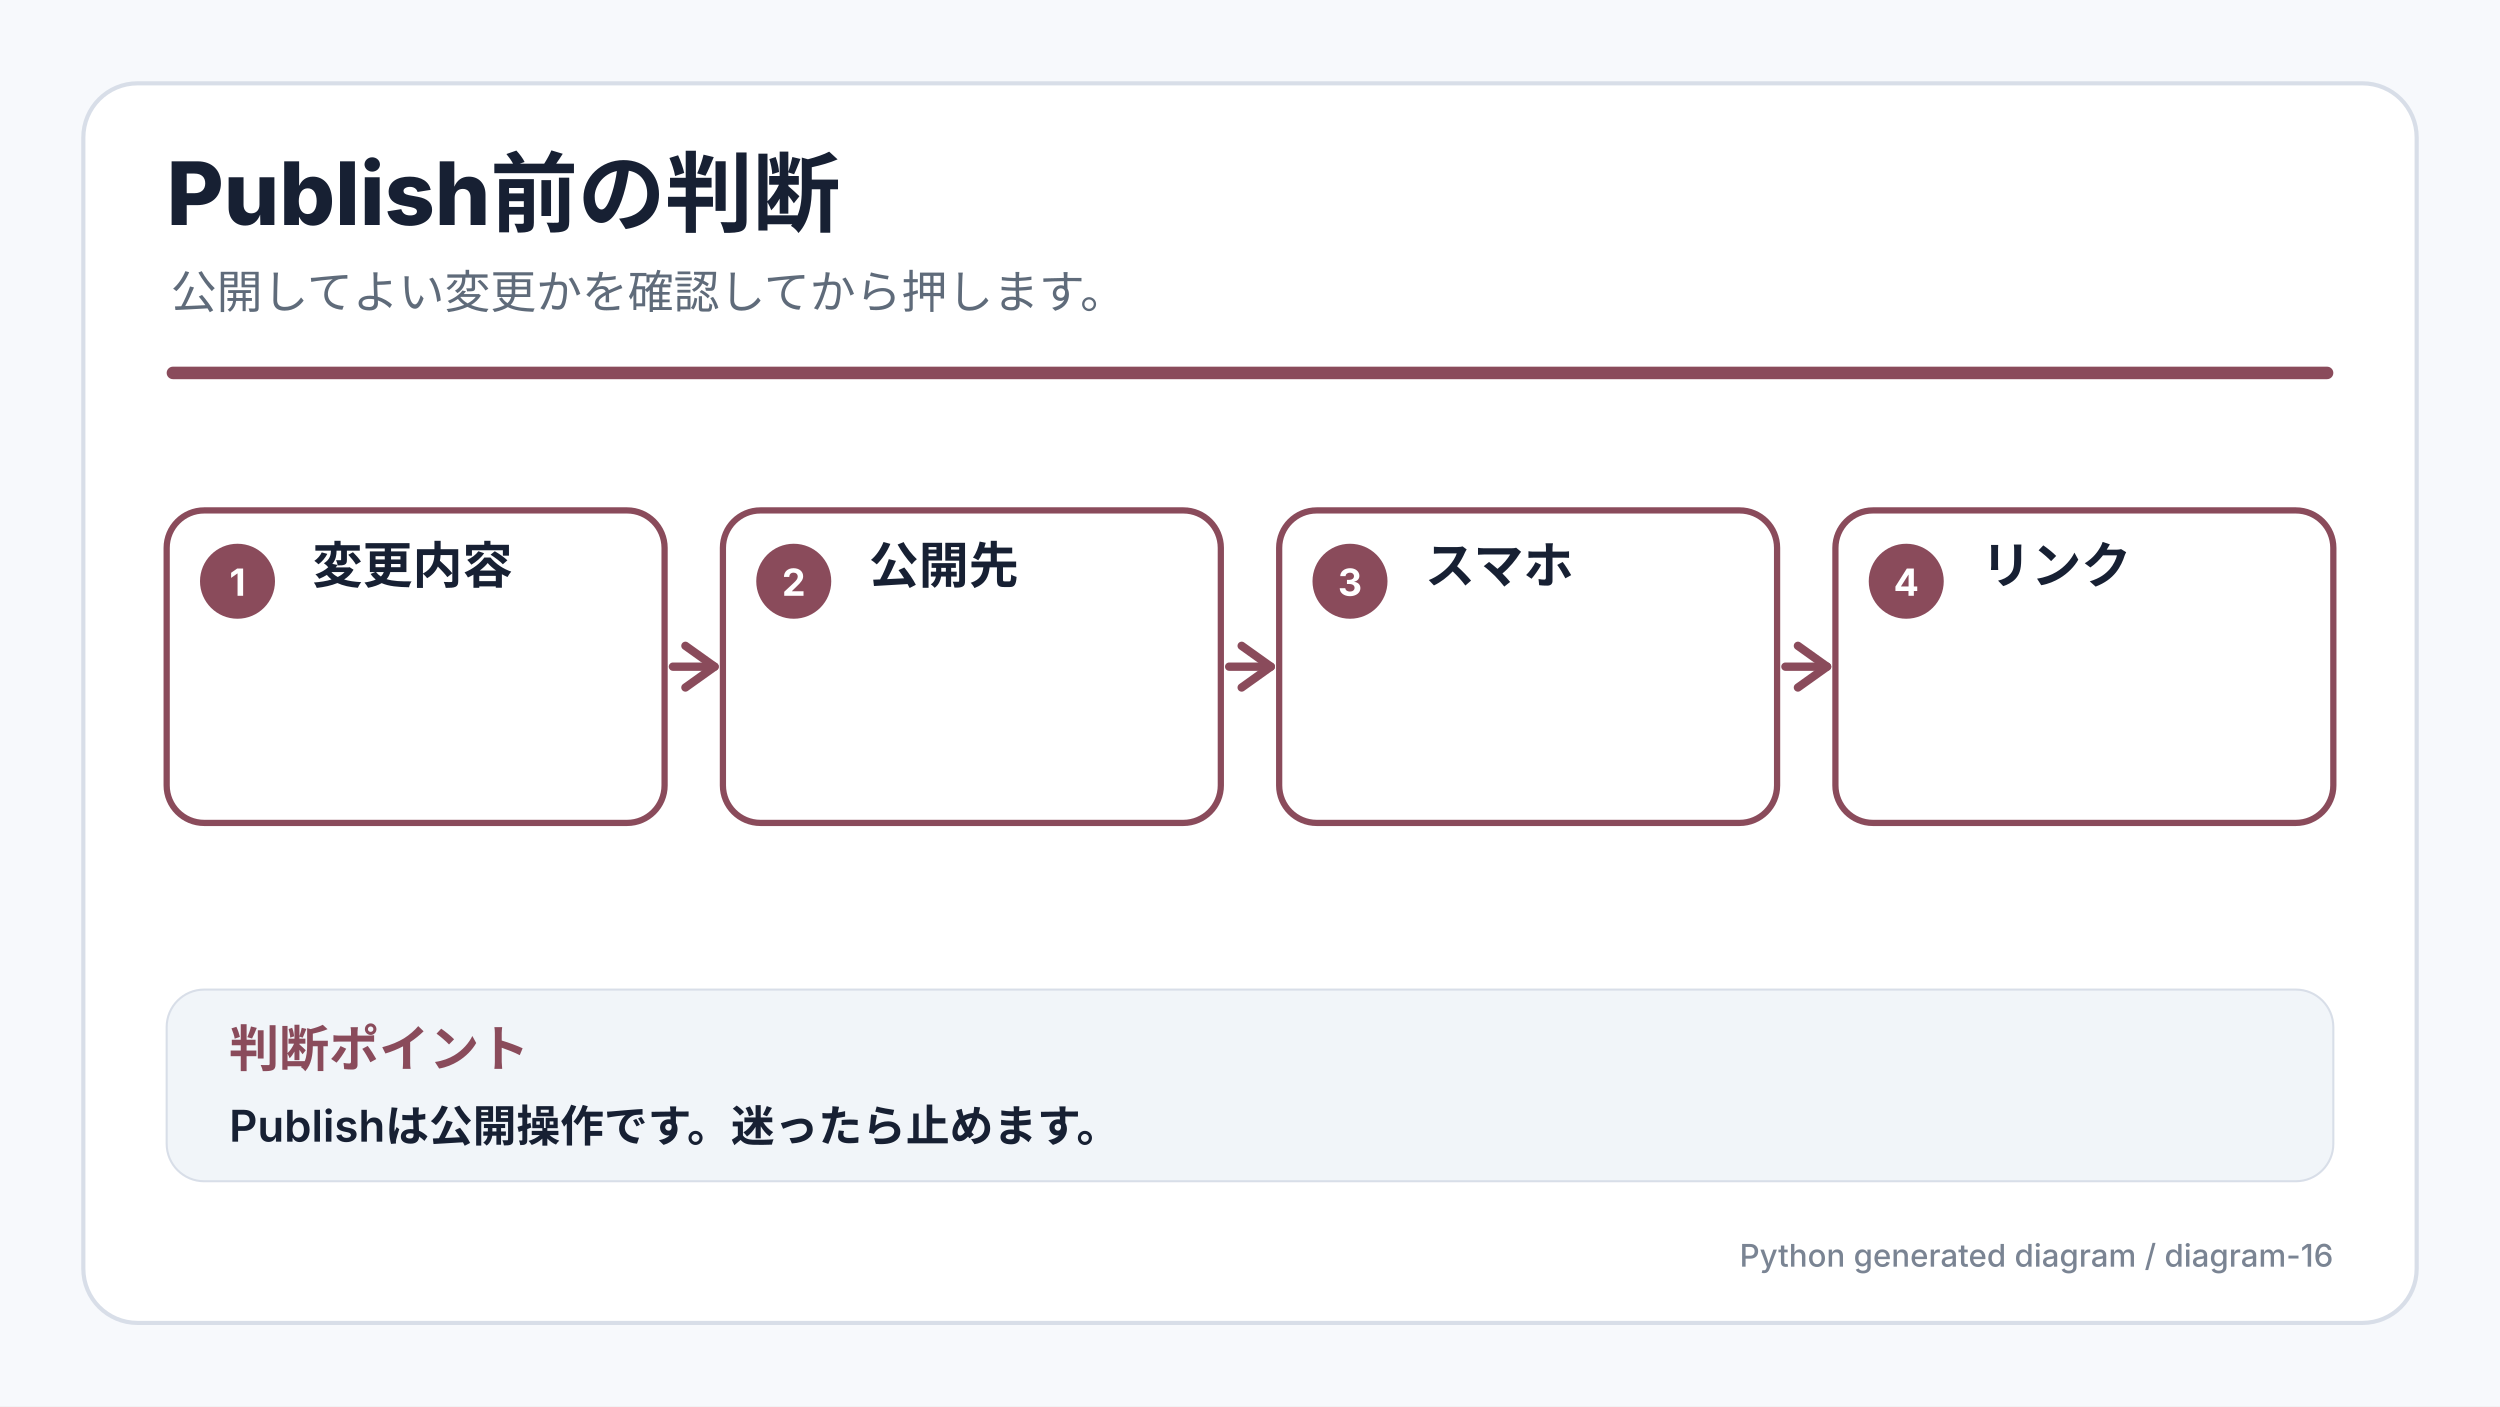
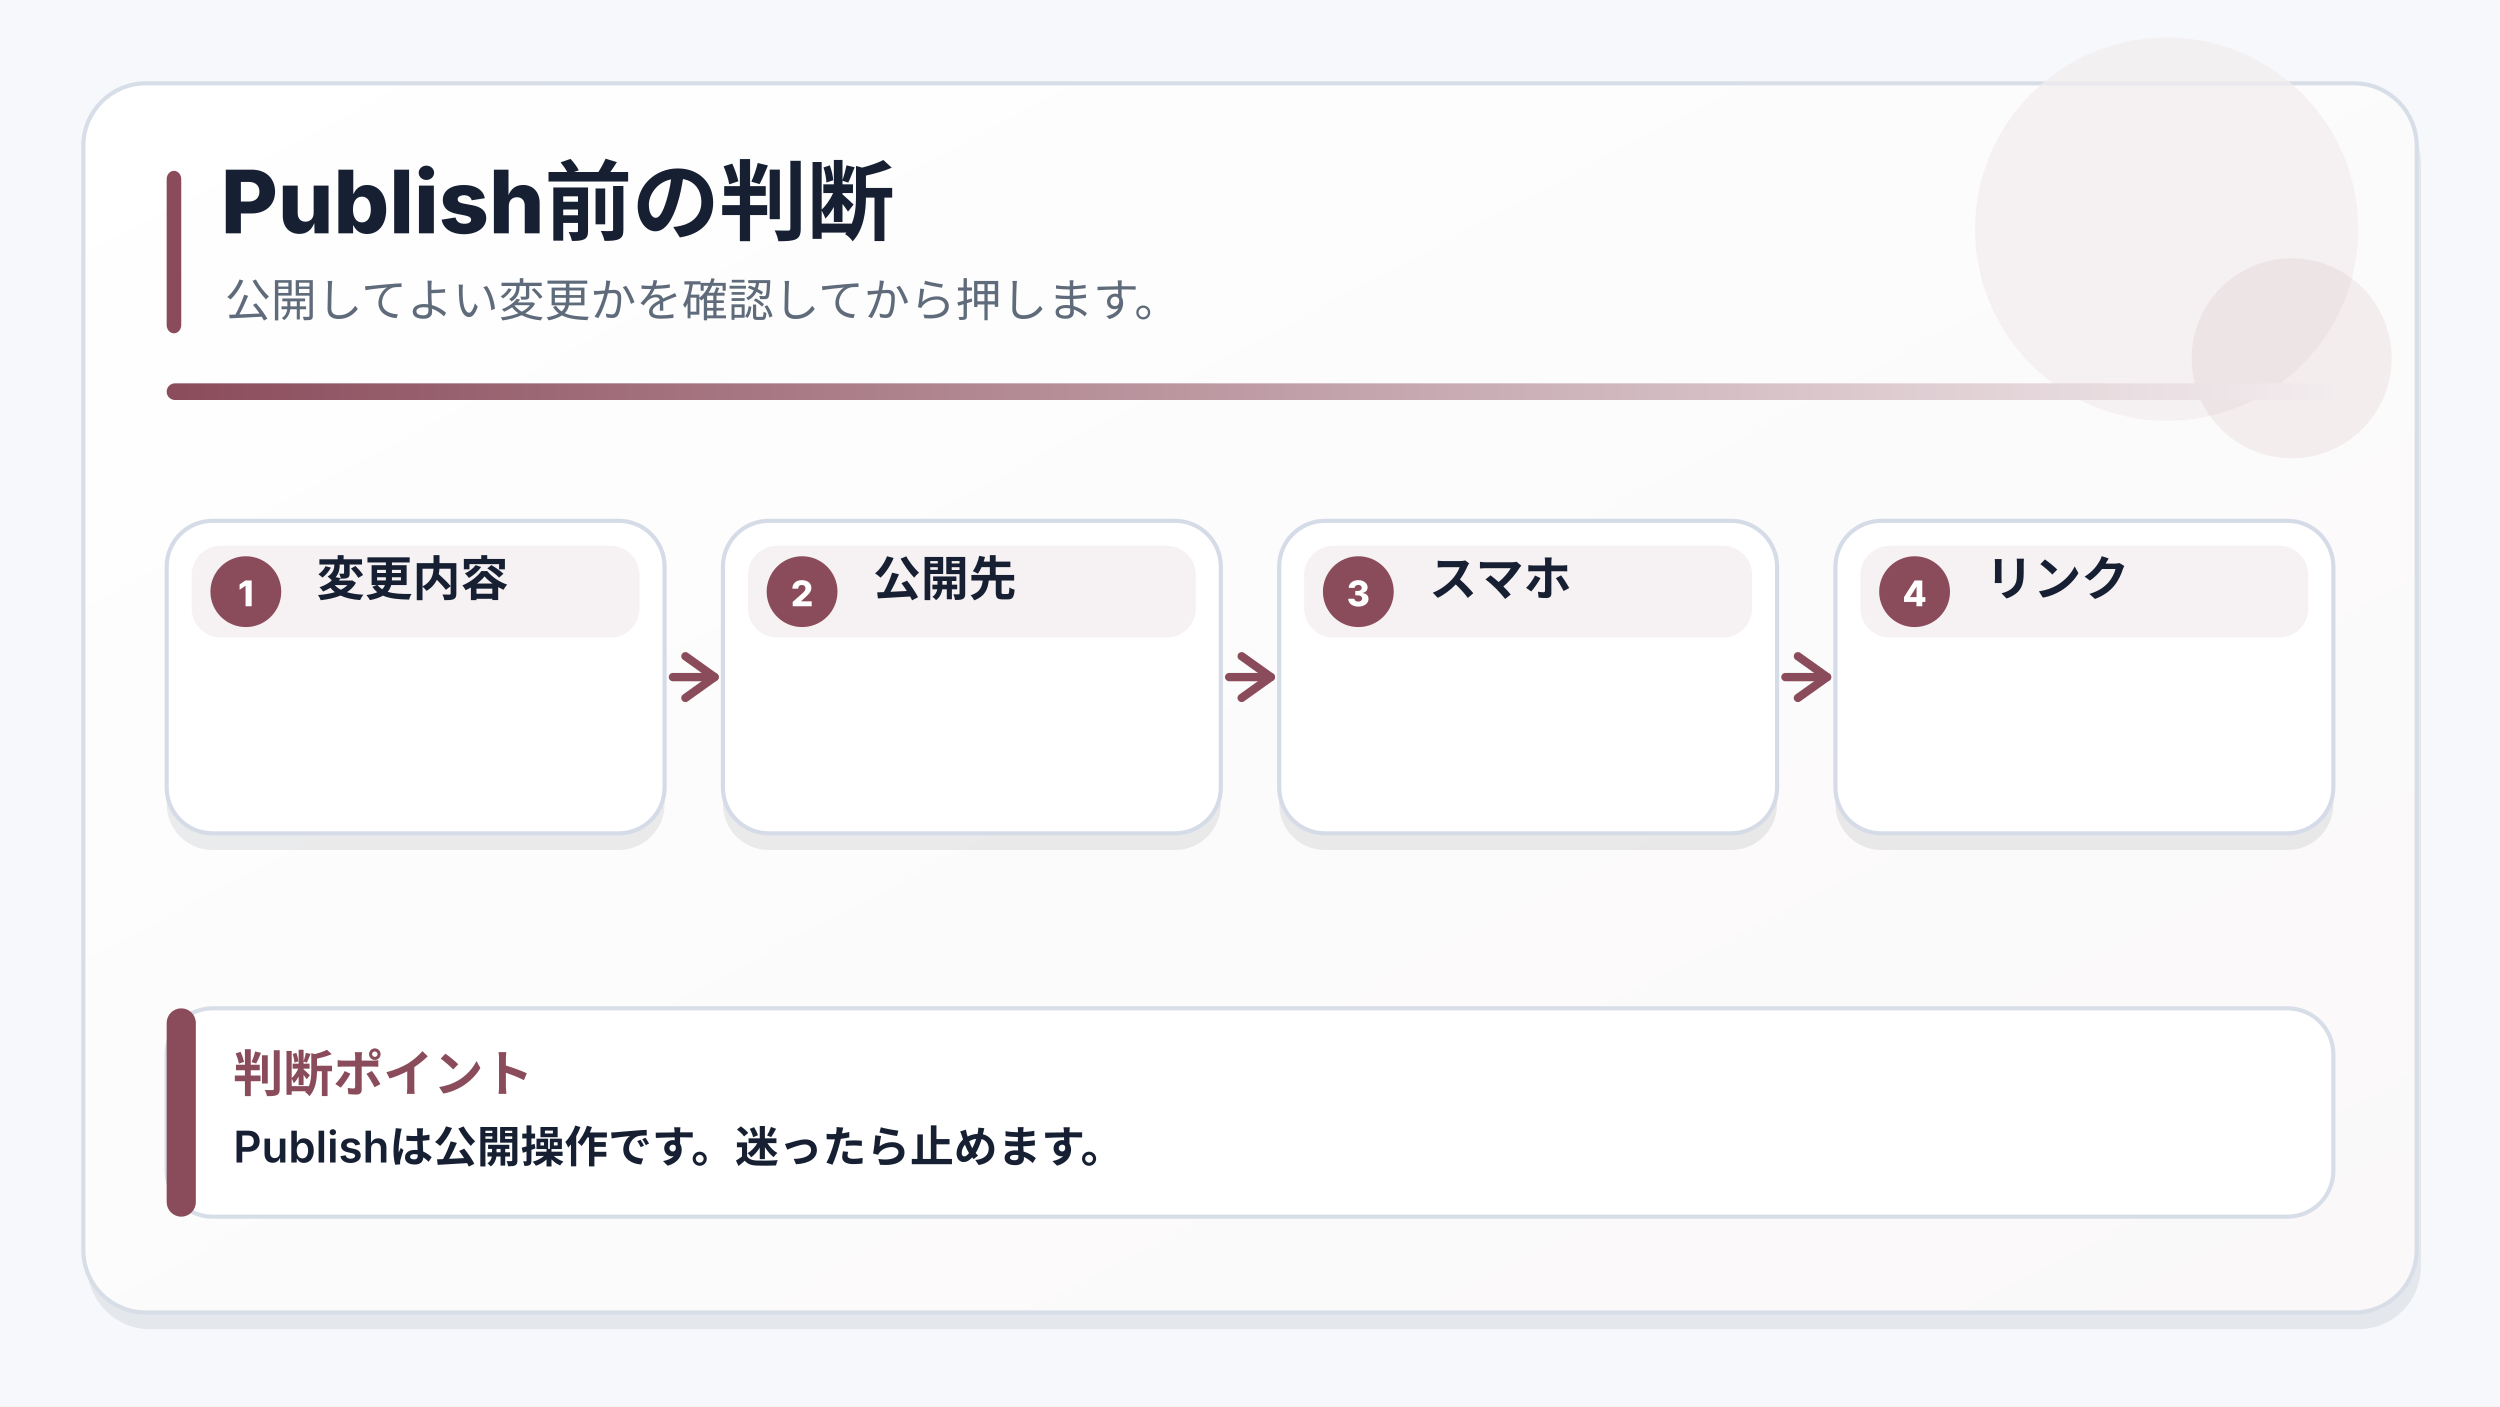
<svg xmlns="http://www.w3.org/2000/svg" width="1200" height="675" viewBox="0 0 1200 675" role="img">
-   <rect width="1200" height="675" fill="#F7F9FC" />
-   <rect x="40" y="40" width="1120" height="595" rx="26" fill="#ffffff" stroke="#D8DEE8" stroke-width="2" />
-   <text x="80" y="108" font-family="-apple-system, BlinkMacSystemFont, Segoe UI, sans-serif" font-size="42" font-weight="800" fill="#172033" text-anchor="start">Publish前の判断</text>
-   <text x="82" y="148" font-family="-apple-system, BlinkMacSystemFont, Segoe UI, sans-serif" font-size="22" font-weight="500" fill="#5F6B7A" text-anchor="start">公開してよい変更かを確認してから押します。</text>
-   <rect x="80" y="176" width="1040" height="6" rx="3" fill="#8A4B5B" />
-   <rect x="80" y="245" width="239" height="150" rx="18" fill="#ffffff" stroke="#8A4B5B" stroke-width="3" />
-   <circle cx="114" cy="279" r="18" fill="#8A4B5B" />
-   <text x="114" y="286" font-family="-apple-system, BlinkMacSystemFont, Segoe UI, sans-serif" font-size="18" font-weight="700" fill="#ffffff" text-anchor="middle">1</text>
-   <text x="150" y="280" font-family="-apple-system, BlinkMacSystemFont, Segoe UI, sans-serif" font-size="24" font-weight="700" fill="#172033" text-anchor="start">変更内容</text>
-   <line x1="323" y1="320" x2="343" y2="320" stroke="#8A4B5B" stroke-width="4" stroke-linecap="round" />
-   <path d="M 329 310 L 343 320 L 329 330" fill="none" stroke="#8A4B5B" stroke-width="4" stroke-linecap="round" stroke-linejoin="round" />
-   <rect x="347" y="245" width="239" height="150" rx="18" fill="#ffffff" stroke="#8A4B5B" stroke-width="3" />
-   <circle cx="381" cy="279" r="18" fill="#8A4B5B" />
-   <text x="381" y="286" font-family="-apple-system, BlinkMacSystemFont, Segoe UI, sans-serif" font-size="18" font-weight="700" fill="#ffffff" text-anchor="middle">2</text>
-   <text x="417" y="280" font-family="-apple-system, BlinkMacSystemFont, Segoe UI, sans-serif" font-size="24" font-weight="700" fill="#172033" text-anchor="start">公開先</text>
-   <line x1="590" y1="320" x2="610" y2="320" stroke="#8A4B5B" stroke-width="4" stroke-linecap="round" />
-   <path d="M 596 310 L 610 320 L 596 330" fill="none" stroke="#8A4B5B" stroke-width="4" stroke-linecap="round" stroke-linejoin="round" />
-   <rect x="614" y="245" width="239" height="150" rx="18" fill="#ffffff" stroke="#8A4B5B" stroke-width="3" />
-   <circle cx="648" cy="279" r="18" fill="#8A4B5B" />
-   <text x="648" y="286" font-family="-apple-system, BlinkMacSystemFont, Segoe UI, sans-serif" font-size="18" font-weight="700" fill="#ffffff" text-anchor="middle">3</text>
-   <text x="684" y="280" font-family="-apple-system, BlinkMacSystemFont, Segoe UI, sans-serif" font-size="24" font-weight="700" fill="#172033" text-anchor="start">スマホ</text>
-   <line x1="857" y1="320" x2="877" y2="320" stroke="#8A4B5B" stroke-width="4" stroke-linecap="round" />
-   <path d="M 863 310 L 877 320 L 863 330" fill="none" stroke="#8A4B5B" stroke-width="4" stroke-linecap="round" stroke-linejoin="round" />
-   <rect x="881" y="245" width="239" height="150" rx="18" fill="#ffffff" stroke="#8A4B5B" stroke-width="3" />
-   <circle cx="915" cy="279" r="18" fill="#8A4B5B" />
-   <text x="915" y="286" font-family="-apple-system, BlinkMacSystemFont, Segoe UI, sans-serif" font-size="18" font-weight="700" fill="#ffffff" text-anchor="middle">4</text>
-   <text x="951" y="280" font-family="-apple-system, BlinkMacSystemFont, Segoe UI, sans-serif" font-size="24" font-weight="700" fill="#172033" text-anchor="start">リンク</text>
-   <rect x="80" y="475" width="1040" height="92" rx="18" fill="#F1F5F9" stroke="#D8DEE8" />
-   <text x="110" y="512" font-family="-apple-system, BlinkMacSystemFont, Segoe UI, sans-serif" font-size="24" font-weight="800" fill="#8A4B5B" text-anchor="start">判断ポイント</text>
-   <text x="110" y="548" font-family="-apple-system, BlinkMacSystemFont, Segoe UI, sans-serif" font-size="21" font-weight="600" fill="#172033" text-anchor="start">Publishは公開操作です。迷ったら止めます。</text>
-   <text x="1120" y="608" font-family="-apple-system, BlinkMacSystemFont, Segoe UI, sans-serif" font-size="15" font-weight="500" fill="#7A8493" text-anchor="end">Python generated diagram / diagram-16</text>
+   <defs>
+     <linearGradient id="bg" x1="0" y1="0" x2="1" y2="1">
+       <stop offset="0%" stop-color="#FFFFFF" />
+       <stop offset="100%" stop-color="#FAF8F8" />
+     </linearGradient>
+     <linearGradient id="bar" x1="0" y1="0" x2="1" y2="0">
+       <stop offset="0%" stop-color="#8A4B5B" />
+       <stop offset="100%" stop-color="#F3EDEF" />
+     </linearGradient>
+   </defs>
+   <rect width="1200" height="675" fill="#F6F8FC" />
+   <rect x="42" y="48" width="1120" height="590" rx="30" fill="#0F172A" opacity="0.08" />
+   <rect x="40" y="40" width="1120" height="590" rx="30" fill="url(#bg)" stroke="#D8DEE8" stroke-width="2" />
+   <circle cx="1040" cy="110" r="92" fill="#F3EDEF" opacity="0.72" />
+   <circle cx="1100" cy="172" r="48" fill="#8A4B5B" opacity="0.08" />
+   <rect x="80" y="82" width="7" height="78" rx="4" fill="#8A4B5B" />
+   <text x="106" y="112" font-family="-apple-system, BlinkMacSystemFont, Segoe UI, sans-serif" font-size="42" font-weight="800" fill="#172033" text-anchor="start">Publish前の判断</text>
+   <text x="108" y="152" font-family="-apple-system, BlinkMacSystemFont, Segoe UI, sans-serif" font-size="22" font-weight="500" fill="#5F6B7A" text-anchor="start">公開してよい変更かを確認してから押します。</text>
+   <rect x="80" y="184" width="1040" height="8" rx="4" fill="url(#bar)" />
+   <rect x="80" y="258" width="239" height="150" rx="22" fill="#0F172A" opacity="0.08" />
+   <rect x="80" y="250" width="239" height="150" rx="22" fill="#ffffff" stroke="#D5DCE8" stroke-width="2" />
+   <rect x="92" y="262" width="215" height="44" rx="14" fill="#F6F1F2" />
+   <circle cx="118" cy="284" r="17" fill="#8A4B5B" />
+   <text x="118" y="291" font-family="-apple-system, BlinkMacSystemFont, Segoe UI, sans-serif" font-size="17" font-weight="800" fill="#ffffff" text-anchor="middle">1</text>
+   <text x="152" y="286" font-family="-apple-system, BlinkMacSystemFont, Segoe UI, sans-serif" font-size="23" font-weight="750" fill="#172033" text-anchor="start">変更内容</text>
+   <line x1="323" y1="325" x2="343" y2="325" stroke="#8A4B5B" stroke-width="4" stroke-linecap="round" />
+   <path d="M 329 315 L 343 325 L 329 335" fill="none" stroke="#8A4B5B" stroke-width="4" stroke-linecap="round" stroke-linejoin="round" />
+   <rect x="347" y="258" width="239" height="150" rx="22" fill="#0F172A" opacity="0.08" />
+   <rect x="347" y="250" width="239" height="150" rx="22" fill="#ffffff" stroke="#D5DCE8" stroke-width="2" />
+   <rect x="359" y="262" width="215" height="44" rx="14" fill="#F6F1F2" />
+   <circle cx="385" cy="284" r="17" fill="#8A4B5B" />
+   <text x="385" y="291" font-family="-apple-system, BlinkMacSystemFont, Segoe UI, sans-serif" font-size="17" font-weight="800" fill="#ffffff" text-anchor="middle">2</text>
+   <text x="419" y="286" font-family="-apple-system, BlinkMacSystemFont, Segoe UI, sans-serif" font-size="23" font-weight="750" fill="#172033" text-anchor="start">公開先</text>
+   <line x1="590" y1="325" x2="610" y2="325" stroke="#8A4B5B" stroke-width="4" stroke-linecap="round" />
+   <path d="M 596 315 L 610 325 L 596 335" fill="none" stroke="#8A4B5B" stroke-width="4" stroke-linecap="round" stroke-linejoin="round" />
+   <rect x="614" y="258" width="239" height="150" rx="22" fill="#0F172A" opacity="0.08" />
+   <rect x="614" y="250" width="239" height="150" rx="22" fill="#ffffff" stroke="#D5DCE8" stroke-width="2" />
+   <rect x="626" y="262" width="215" height="44" rx="14" fill="#F6F1F2" />
+   <circle cx="652" cy="284" r="17" fill="#8A4B5B" />
+   <text x="652" y="291" font-family="-apple-system, BlinkMacSystemFont, Segoe UI, sans-serif" font-size="17" font-weight="800" fill="#ffffff" text-anchor="middle">3</text>
+   <text x="686" y="286" font-family="-apple-system, BlinkMacSystemFont, Segoe UI, sans-serif" font-size="23" font-weight="750" fill="#172033" text-anchor="start">スマホ</text>
+   <line x1="857" y1="325" x2="877" y2="325" stroke="#8A4B5B" stroke-width="4" stroke-linecap="round" />
+   <path d="M 863 315 L 877 325 L 863 335" fill="none" stroke="#8A4B5B" stroke-width="4" stroke-linecap="round" stroke-linejoin="round" />
+   <rect x="881" y="258" width="239" height="150" rx="22" fill="#0F172A" opacity="0.08" />
+   <rect x="881" y="250" width="239" height="150" rx="22" fill="#ffffff" stroke="#D5DCE8" stroke-width="2" />
+   <rect x="893" y="262" width="215" height="44" rx="14" fill="#F6F1F2" />
+   <circle cx="919" cy="284" r="17" fill="#8A4B5B" />
+   <text x="919" y="291" font-family="-apple-system, BlinkMacSystemFont, Segoe UI, sans-serif" font-size="17" font-weight="800" fill="#ffffff" text-anchor="middle">4</text>
+   <text x="953" y="286" font-family="-apple-system, BlinkMacSystemFont, Segoe UI, sans-serif" font-size="23" font-weight="750" fill="#172033" text-anchor="start">リンク</text>
+   <rect x="80" y="484" width="1040" height="100" rx="22" fill="#FFFFFF" stroke="#D8DEE8" stroke-width="2" />
+   <rect x="80" y="484" width="14" height="100" rx="7" fill="#8A4B5B" />
+   <text x="112" y="524" font-family="-apple-system, BlinkMacSystemFont, Segoe UI, sans-serif" font-size="24" font-weight="800" fill="#8A4B5B" text-anchor="start">判断ポイント</text>
+   <text x="112" y="558" font-family="-apple-system, BlinkMacSystemFont, Segoe UI, sans-serif" font-size="21" font-weight="600" fill="#172033" text-anchor="start">Publishは公開操作です。迷ったら止めます。</text>
</svg>
